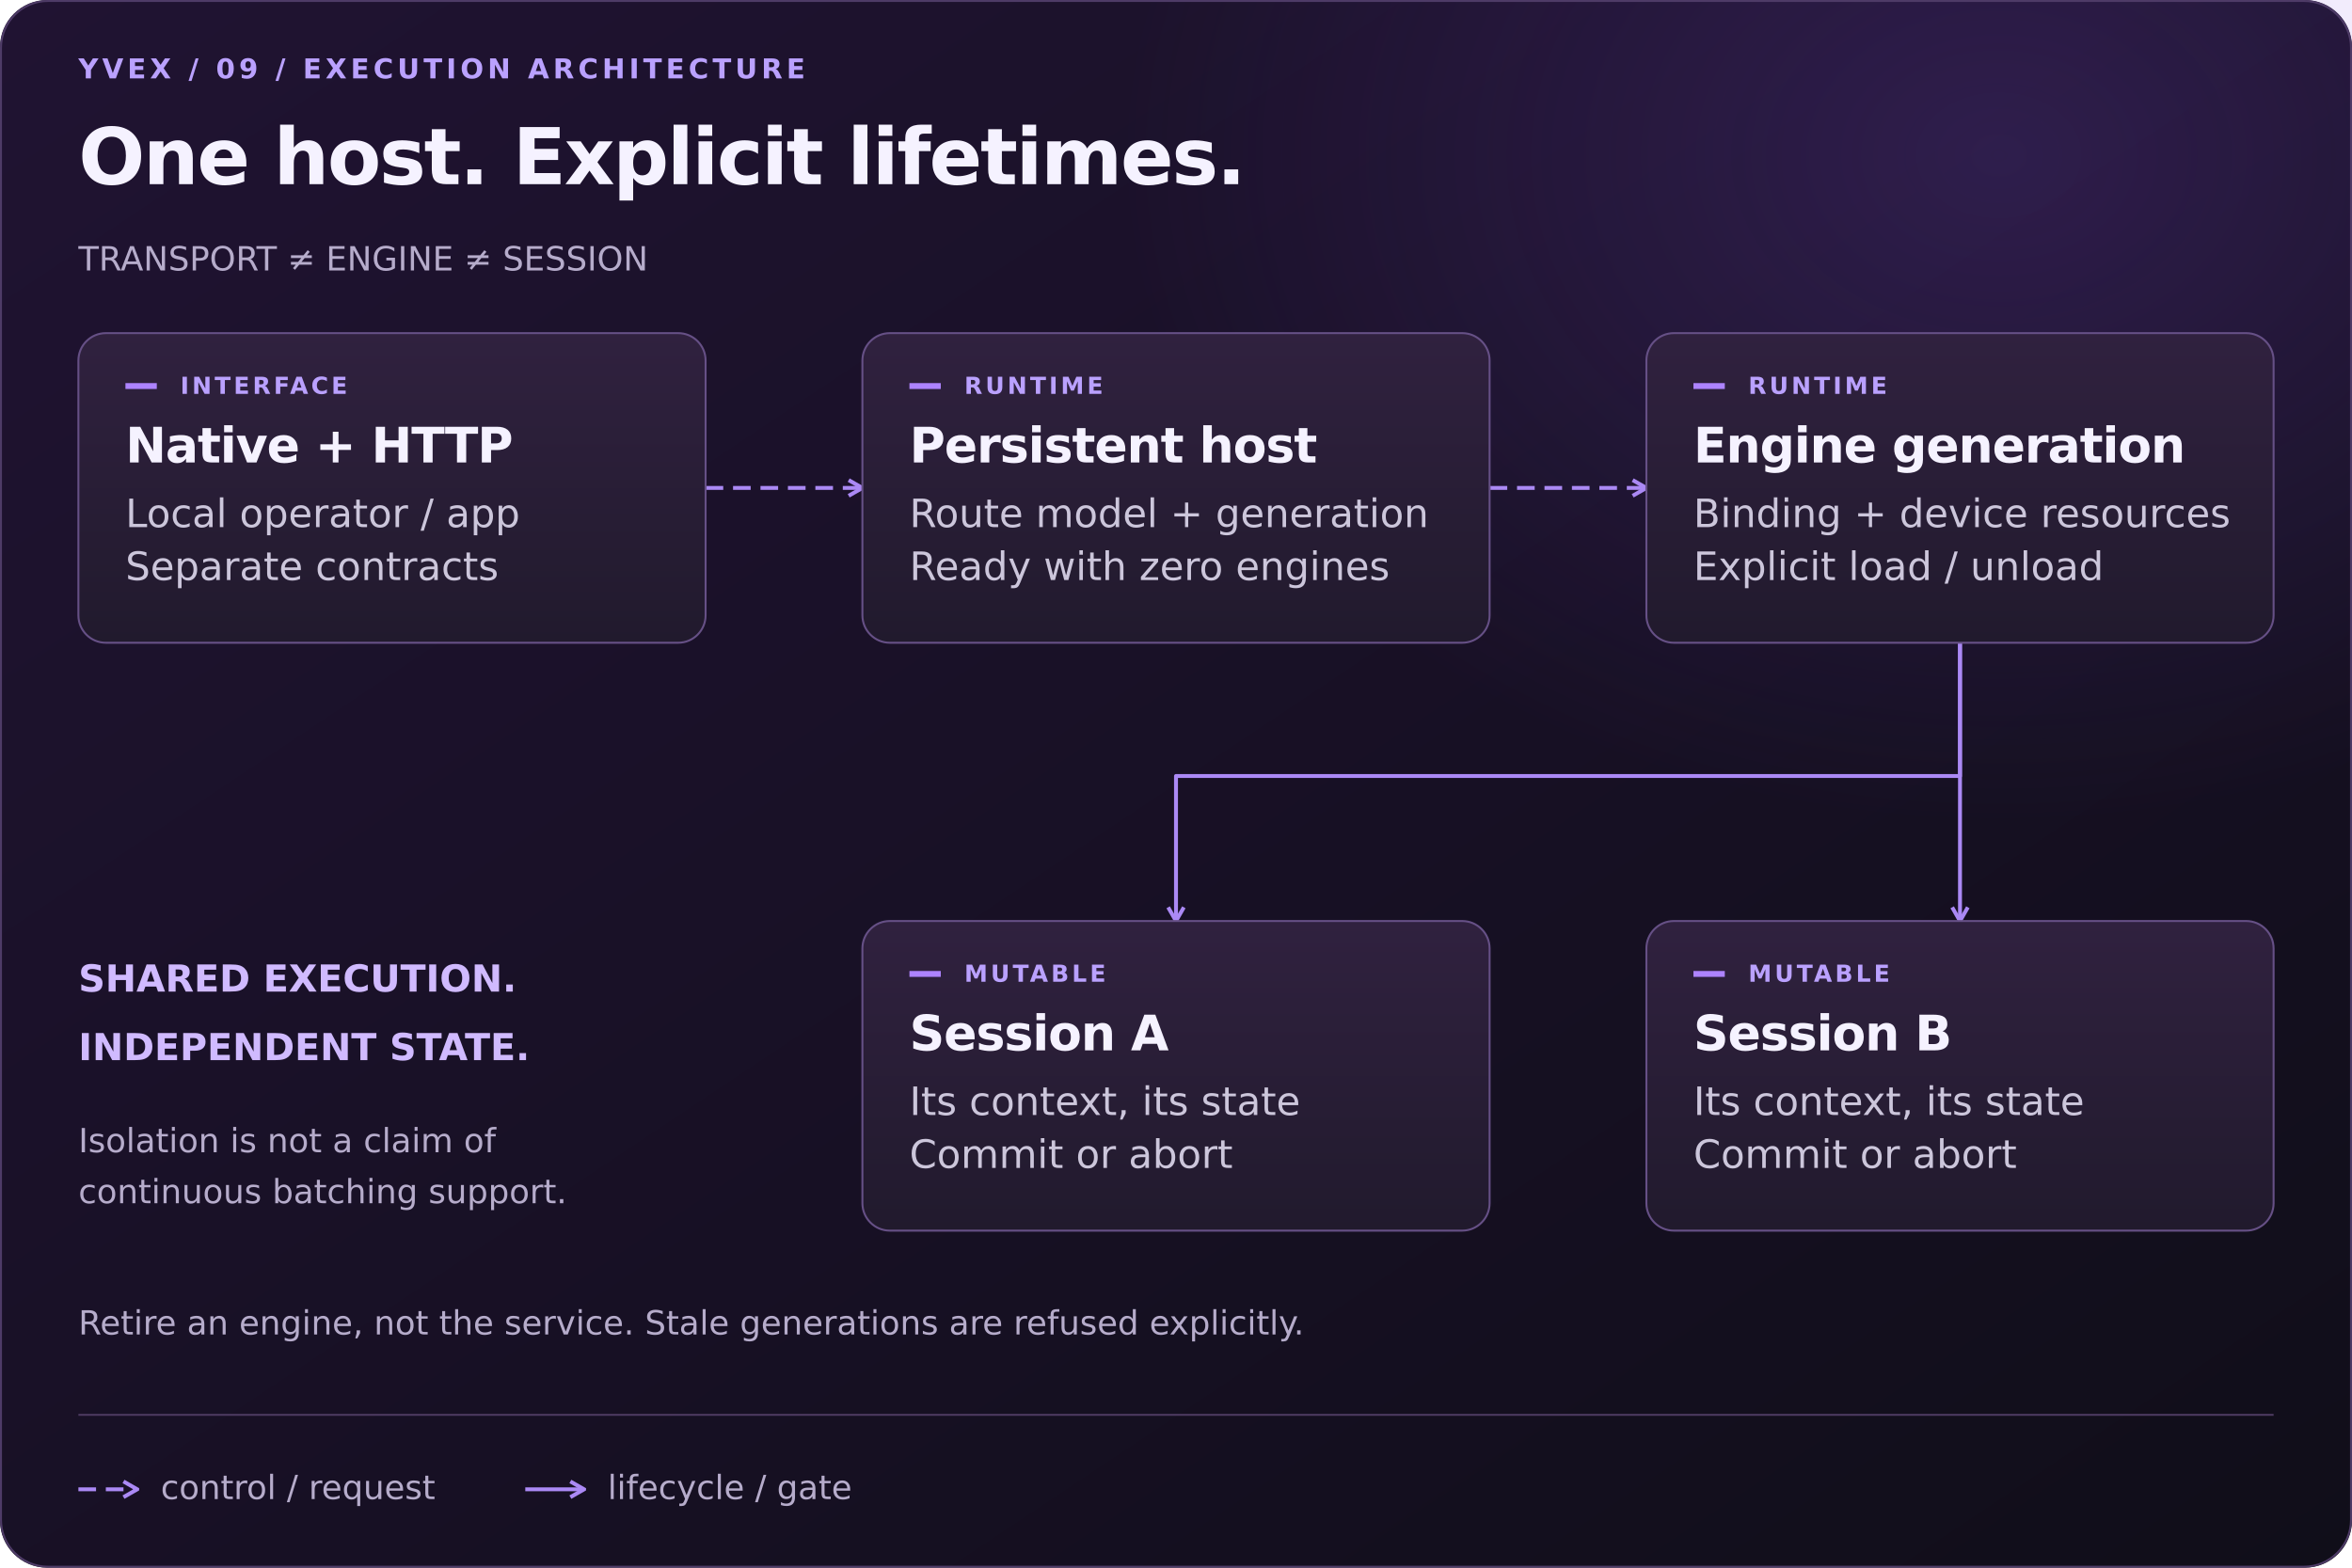
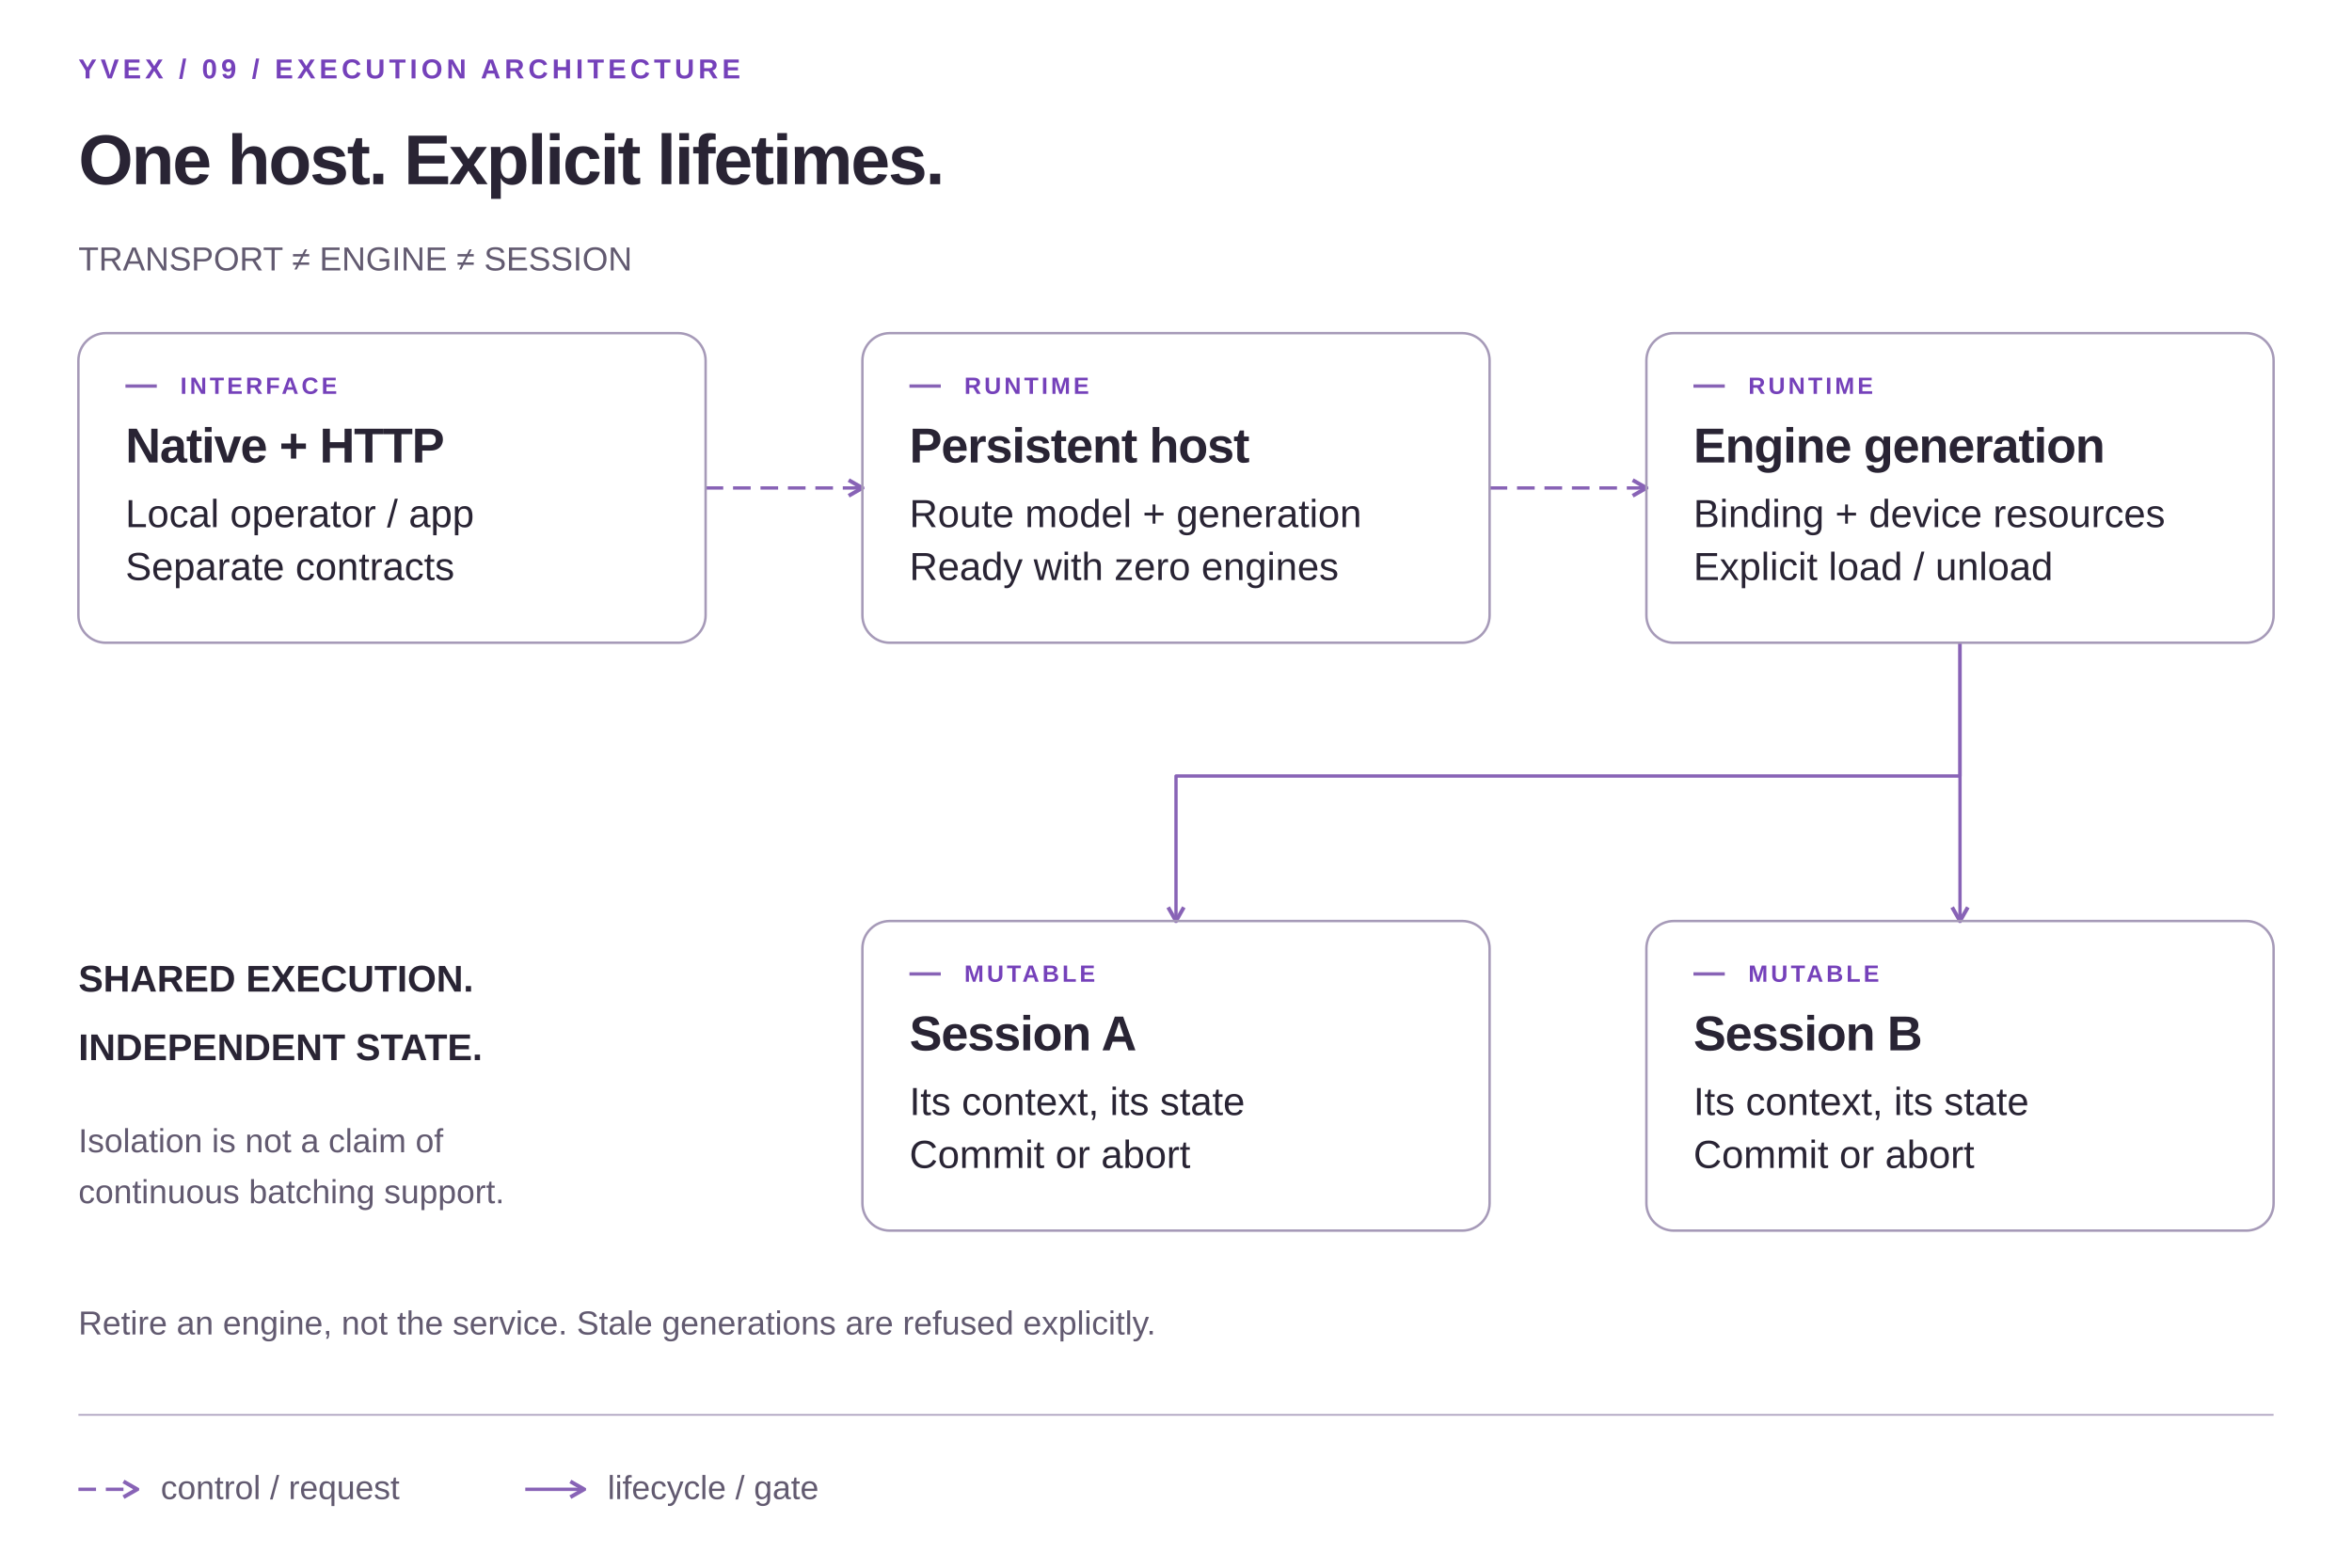
<svg xmlns="http://www.w3.org/2000/svg" width="1200" height="800" viewBox="0 0 1200 800" role="img" aria-labelledby="title desc">
  <defs>
-     <style>text{fill:#f5f2ff;font-family:DejaVu Sans,Arial,sans-serif}
- .eyebrow{fill:#baa1ff;font-size:14px;font-weight:700;letter-spacing:2px}
- .title{font-size:40px;font-weight:700;letter-spacing:-1px}
+     <style>text{fill:#292434}
+ .title{font-size:26px;font-weight:700}.panel-title{font-size:19px;font-weight:700}
+ .node-title{font-size:20px;font-weight:700}.body{font-size:18px}
+ .note,.legend{font-size:16px;fill:#625a70}.code{font-size:16px}
+ .tag{font-size:15px;font-weight:700;text-anchor:middle}
+ .label{font-size:16px}
+ .panel{fill:none;stroke:#aaa0b8;stroke-width:1;stroke-dasharray:3 6}
+ .node{fill:none;stroke:#a69ab8;stroke-width:1.25}
+ .semantic,.physical,.runtime{stroke:#8964bf}
+ .external{stroke-dasharray:5 4}
+ .tag,.kind,.eyebrow{fill:#7541ba}
+ .rule{fill:none;stroke:#b9afc8;stroke-width:1}
+ .edge{fill:none;stroke:#8863b6;stroke-width:1.7;stroke-linejoin:round}
+ #solid path{fill:#8863b6}#open path{stroke:#8863b6}
+ @media(prefers-color-scheme:dark){text{fill:#ede8f5}.note,.legend,.body,.code,.label{fill:#c0b8cd}.panel{stroke:#675a78}.node{stroke:#8f79aa}.tag,.kind,.eyebrow{fill:#ba97f2}.rule{stroke:#675a78}.edge{stroke:#ad8bd5}#solid path{fill:#ad8bd5}#open path{stroke:#ad8bd5}}.eyebrow{font-size:14px;font-weight:700;letter-spacing:2px}
+ .title{font-size:36px;font-weight:700;letter-spacing:-1px}
.node-title{font-size:25px;font-weight:700;letter-spacing:-.5px}
- .body{fill:#ccc6db;font-size:20px}.code{fill:#ccc6db;font-size:16px}
- .note,.label,.legend{fill:#b6accb;font-size:17px}
- .panel-title{fill:#d0baff;font-size:19px;font-weight:700}
- .kind{fill:#baa1ff;font-size:12px;font-weight:700;letter-spacing:1.5px}
- .panel{fill:#ffffff03;stroke:#594774;stroke-width:1;stroke-dasharray:6 6}
- .edge{fill:none;stroke:#ab89f5;stroke-width:2;stroke-linejoin:round}
- .node{fill:url(#card);stroke:#665086;stroke-width:1}</style>
-     <linearGradient id="canvas" x2="1" y2="1">
-       <stop stop-color="#201332" />
-       <stop offset="1" stop-color="#100e19" />
-     </linearGradient>
-     <linearGradient id="card" x2="0" y2="1">
-       <stop stop-color="#30213f" />
-       <stop offset="1" stop-color="#211a2d" />
-     </linearGradient>
-     <radialGradient id="glow">
-       <stop stop-color="#8950e5" stop-opacity=".2" />
-       <stop offset="1" stop-color="#8950e5" stop-opacity="0" />
-     </radialGradient>
+ .body{font-size:20px}.note,.label,.legend{font-size:17px}
+ .kind{font-size:12px;font-weight:700;letter-spacing:1.5px}</style>
    <marker id="solid" markerWidth="9" markerHeight="10" refX="8" refY="5" orient="auto" markerUnits="userSpaceOnUse">
      <path d="M1 1L8 5L1 9Z" fill="#ab89f5" />
    </marker>
    <marker id="open" markerWidth="9" markerHeight="10" refX="8" refY="5" orient="auto" markerUnits="userSpaceOnUse">
      <path d="M1 1L8 5L1 9" fill="none" stroke="#ab89f5" stroke-width="2" />
    </marker>
  </defs>
-   <rect width="1200" height="800" rx="24" fill="url(#canvas)" />
-   <ellipse cx="1020" cy="80" rx="450" ry="340" fill="url(#glow)" />
-   <rect x=".5" y=".5" width="1199" height="799" rx="24" fill="none" stroke="#4e3b67" />
  <text x="40" y="40" class="eyebrow" font-family="Liberation Sans, Arial, sans-serif">YVEX / 09 / EXECUTION ARCHITECTURE</text>
  <text x="40" y="94" class="title" font-family="Liberation Sans, Arial, sans-serif">One host. Explicit lifetimes.</text>
  <polyline class="edge" points="360,249 440,249" stroke-dasharray="9 5" marker-end="url(#open)" />
  <polyline class="edge" points="760,249 840,249" stroke-dasharray="9 5" marker-end="url(#open)" />
  <polyline class="edge" points="1000,328 1000,396 600,396 600,470" stroke-dasharray="none" marker-end="url(#open)" />
  <polyline class="edge" points="1000,328 1000,470" stroke-dasharray="none" marker-end="url(#open)" />
  <g id="clients">
    <rect class="node" x="40" y="170" width="320" height="158" rx="14" />
-     <path d="M64 197h16" stroke="#ad83ff" stroke-width="3" />
+     <path class="edge" d="M64 197h16" />
    <text x="92" y="201" class="kind" font-family="Liberation Sans, Arial, sans-serif">INTERFACE</text>
    <text x="64" y="236" class="node-title" font-family="Liberation Sans, Arial, sans-serif">Native + HTTP</text>
    <text x="64" y="269" class="body" font-family="Liberation Sans, Arial, sans-serif">Local operator / app</text>
    <text x="64" y="296" class="body" font-family="Liberation Sans, Arial, sans-serif">Separate contracts</text>
  </g>
  <g id="host">
    <rect class="node" x="440" y="170" width="320" height="158" rx="14" />
-     <path d="M464 197h16" stroke="#ad83ff" stroke-width="3" />
+     <path class="edge" d="M464 197h16" />
    <text x="492" y="201" class="kind" font-family="Liberation Sans, Arial, sans-serif">RUNTIME</text>
    <text x="464" y="236" class="node-title" font-family="Liberation Sans, Arial, sans-serif">Persistent host</text>
    <text x="464" y="269" class="body" font-family="Liberation Sans, Arial, sans-serif">Route model + generation</text>
    <text x="464" y="296" class="body" font-family="Liberation Sans, Arial, sans-serif">Ready with zero engines</text>
  </g>
  <g id="engine">
    <rect class="node" x="840" y="170" width="320" height="158" rx="14" />
-     <path d="M864 197h16" stroke="#ad83ff" stroke-width="3" />
+     <path class="edge" d="M864 197h16" />
    <text x="892" y="201" class="kind" font-family="Liberation Sans, Arial, sans-serif">RUNTIME</text>
    <text x="864" y="236" class="node-title" font-family="Liberation Sans, Arial, sans-serif">Engine generation</text>
    <text x="864" y="269" class="body" font-family="Liberation Sans, Arial, sans-serif">Binding + device resources</text>
    <text x="864" y="296" class="body" font-family="Liberation Sans, Arial, sans-serif">Explicit load / unload</text>
  </g>
  <g id="session_a">
    <rect class="node" x="440" y="470" width="320" height="158" rx="14" />
-     <path d="M464 497h16" stroke="#ad83ff" stroke-width="3" />
+     <path class="edge" d="M464 497h16" />
    <text x="492" y="501" class="kind" font-family="Liberation Sans, Arial, sans-serif">MUTABLE</text>
    <text x="464" y="536" class="node-title" font-family="Liberation Sans, Arial, sans-serif">Session A</text>
    <text x="464" y="569" class="body" font-family="Liberation Sans, Arial, sans-serif">Its context, its state</text>
    <text x="464" y="596" class="body" font-family="Liberation Sans, Arial, sans-serif">Commit or abort</text>
  </g>
  <g id="session_b">
    <rect class="node" x="840" y="470" width="320" height="158" rx="14" />
-     <path d="M864 497h16" stroke="#ad83ff" stroke-width="3" />
+     <path class="edge" d="M864 497h16" />
    <text x="892" y="501" class="kind" font-family="Liberation Sans, Arial, sans-serif">MUTABLE</text>
    <text x="864" y="536" class="node-title" font-family="Liberation Sans, Arial, sans-serif">Session B</text>
    <text x="864" y="569" class="body" font-family="Liberation Sans, Arial, sans-serif">Its context, its state</text>
    <text x="864" y="596" class="body" font-family="Liberation Sans, Arial, sans-serif">Commit or abort</text>
  </g>
  <text x="40" y="138" class="note" font-family="Liberation Sans, Arial, sans-serif">TRANSPORT ≠ ENGINE ≠ SESSION</text>
  <text x="40" y="506" class="panel-title" font-family="Liberation Sans, Arial, sans-serif">SHARED EXECUTION.</text>
  <text x="40" y="541" class="panel-title" font-family="Liberation Sans, Arial, sans-serif">INDEPENDENT STATE.</text>
  <text x="40" y="588" class="note" font-family="Liberation Sans, Arial, sans-serif">Isolation is not a claim of</text>
  <text x="40" y="614" class="note" font-family="Liberation Sans, Arial, sans-serif">continuous batching support.</text>
  <text x="40" y="681" class="note" font-family="Liberation Sans, Arial, sans-serif">Retire an engine, not the service. Stale generations are refused explicitly.</text>
-   <path d="M40 722H1160" stroke="#4b395f" />
+   <path class="rule" d="M40 722H1160" />
  <path class="edge" d="M40 760h30" stroke-dasharray="9 5" marker-end="url(#open)" />
  <text x="82" y="765" class="legend" font-family="Liberation Sans, Arial, sans-serif">control / request</text>
  <path class="edge" d="M268 760h30" stroke-dasharray="none" marker-end="url(#open)" />
  <text x="310" y="765" class="legend" font-family="Liberation Sans, Arial, sans-serif">lifecycle / gate</text>
</svg>
